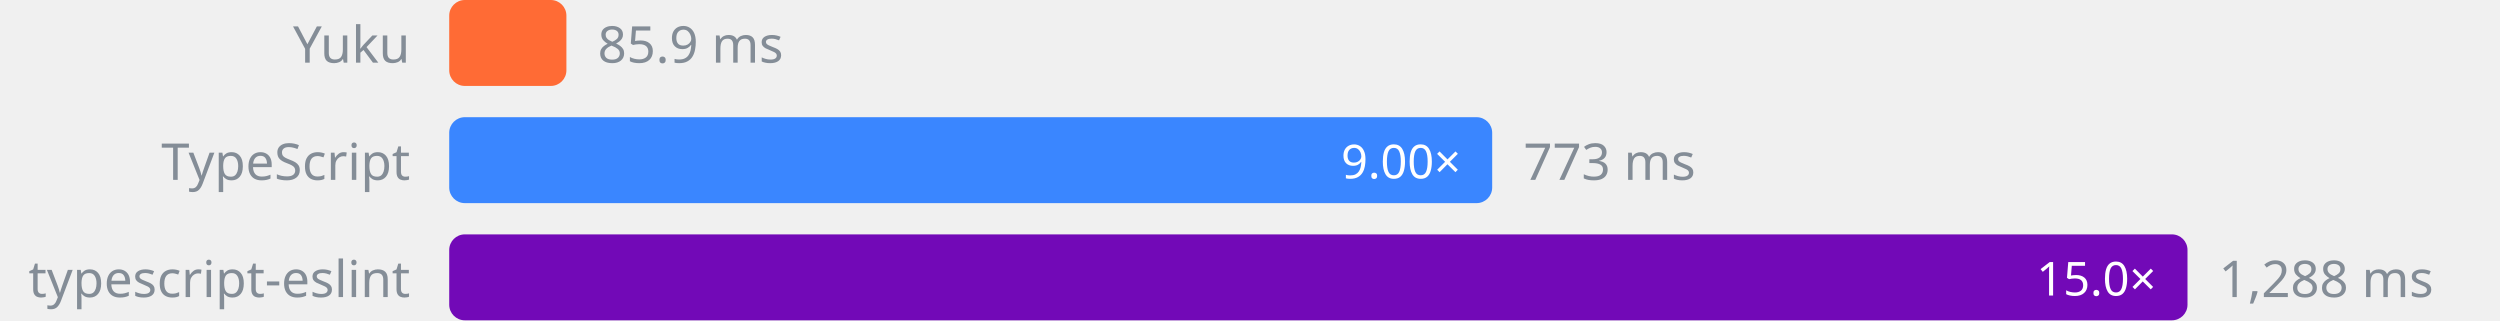
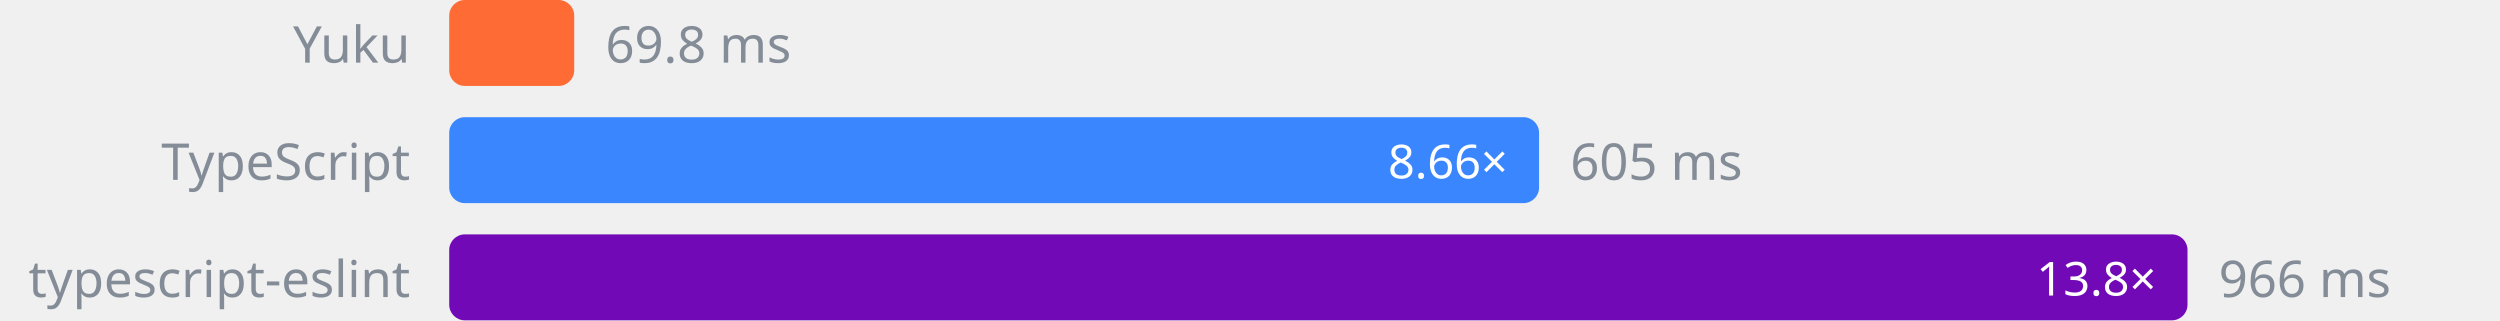
<svg xmlns="http://www.w3.org/2000/svg" width="640" height="82" viewBox="0 0 640 82">
  <style>
    text { font: 13px -apple-system, BlinkMacSystemFont, "Segoe UI", "Noto Sans", Helvetica, Arial, sans-serif; fill: #848d97; dominant-baseline: central; font-variant-numeric: tabular-nums }
    .ratio { font-size: 12px; fill: #fff }
  </style>
  <text x="105" y="11" text-anchor="end">Yuku</text>
-   <rect x="115" y="0" width="30" height="22" rx="4" fill="#FF6B35" />
-   <text x="153" y="11">85.9 ms</text>
+   <rect x="115" y="0" width="32" height="22" rx="4" fill="#FF6B35" />
+   <text x="155" y="11">69.8 ms</text>
  <text x="105" y="41" text-anchor="end">TypeScript</text>
-   <rect x="115" y="30" width="267" height="22" rx="4" fill="#3A86FF" />
-   <text x="390" y="41">773 ms</text>
-   <text class="ratio" x="374" y="41" text-anchor="end">9.00×</text>
+   <rect x="115" y="30" width="279" height="22" rx="4" fill="#3A86FF" />
+   <text x="402" y="41">605 ms</text>
+   <text class="ratio" x="386" y="41" text-anchor="end">8.66×</text>
  <text x="105" y="71" text-anchor="end">typescript-eslint</text>
  <rect x="115" y="60" width="445" height="22" rx="4" fill="#7209B7" />
-   <text x="568" y="71">1,288 ms</text>
-   <text class="ratio" x="552" y="71" text-anchor="end">15.0×</text>
+   <text x="568" y="71">966 ms</text>
+   <text class="ratio" x="552" y="71" text-anchor="end">13.8×</text>
</svg>
